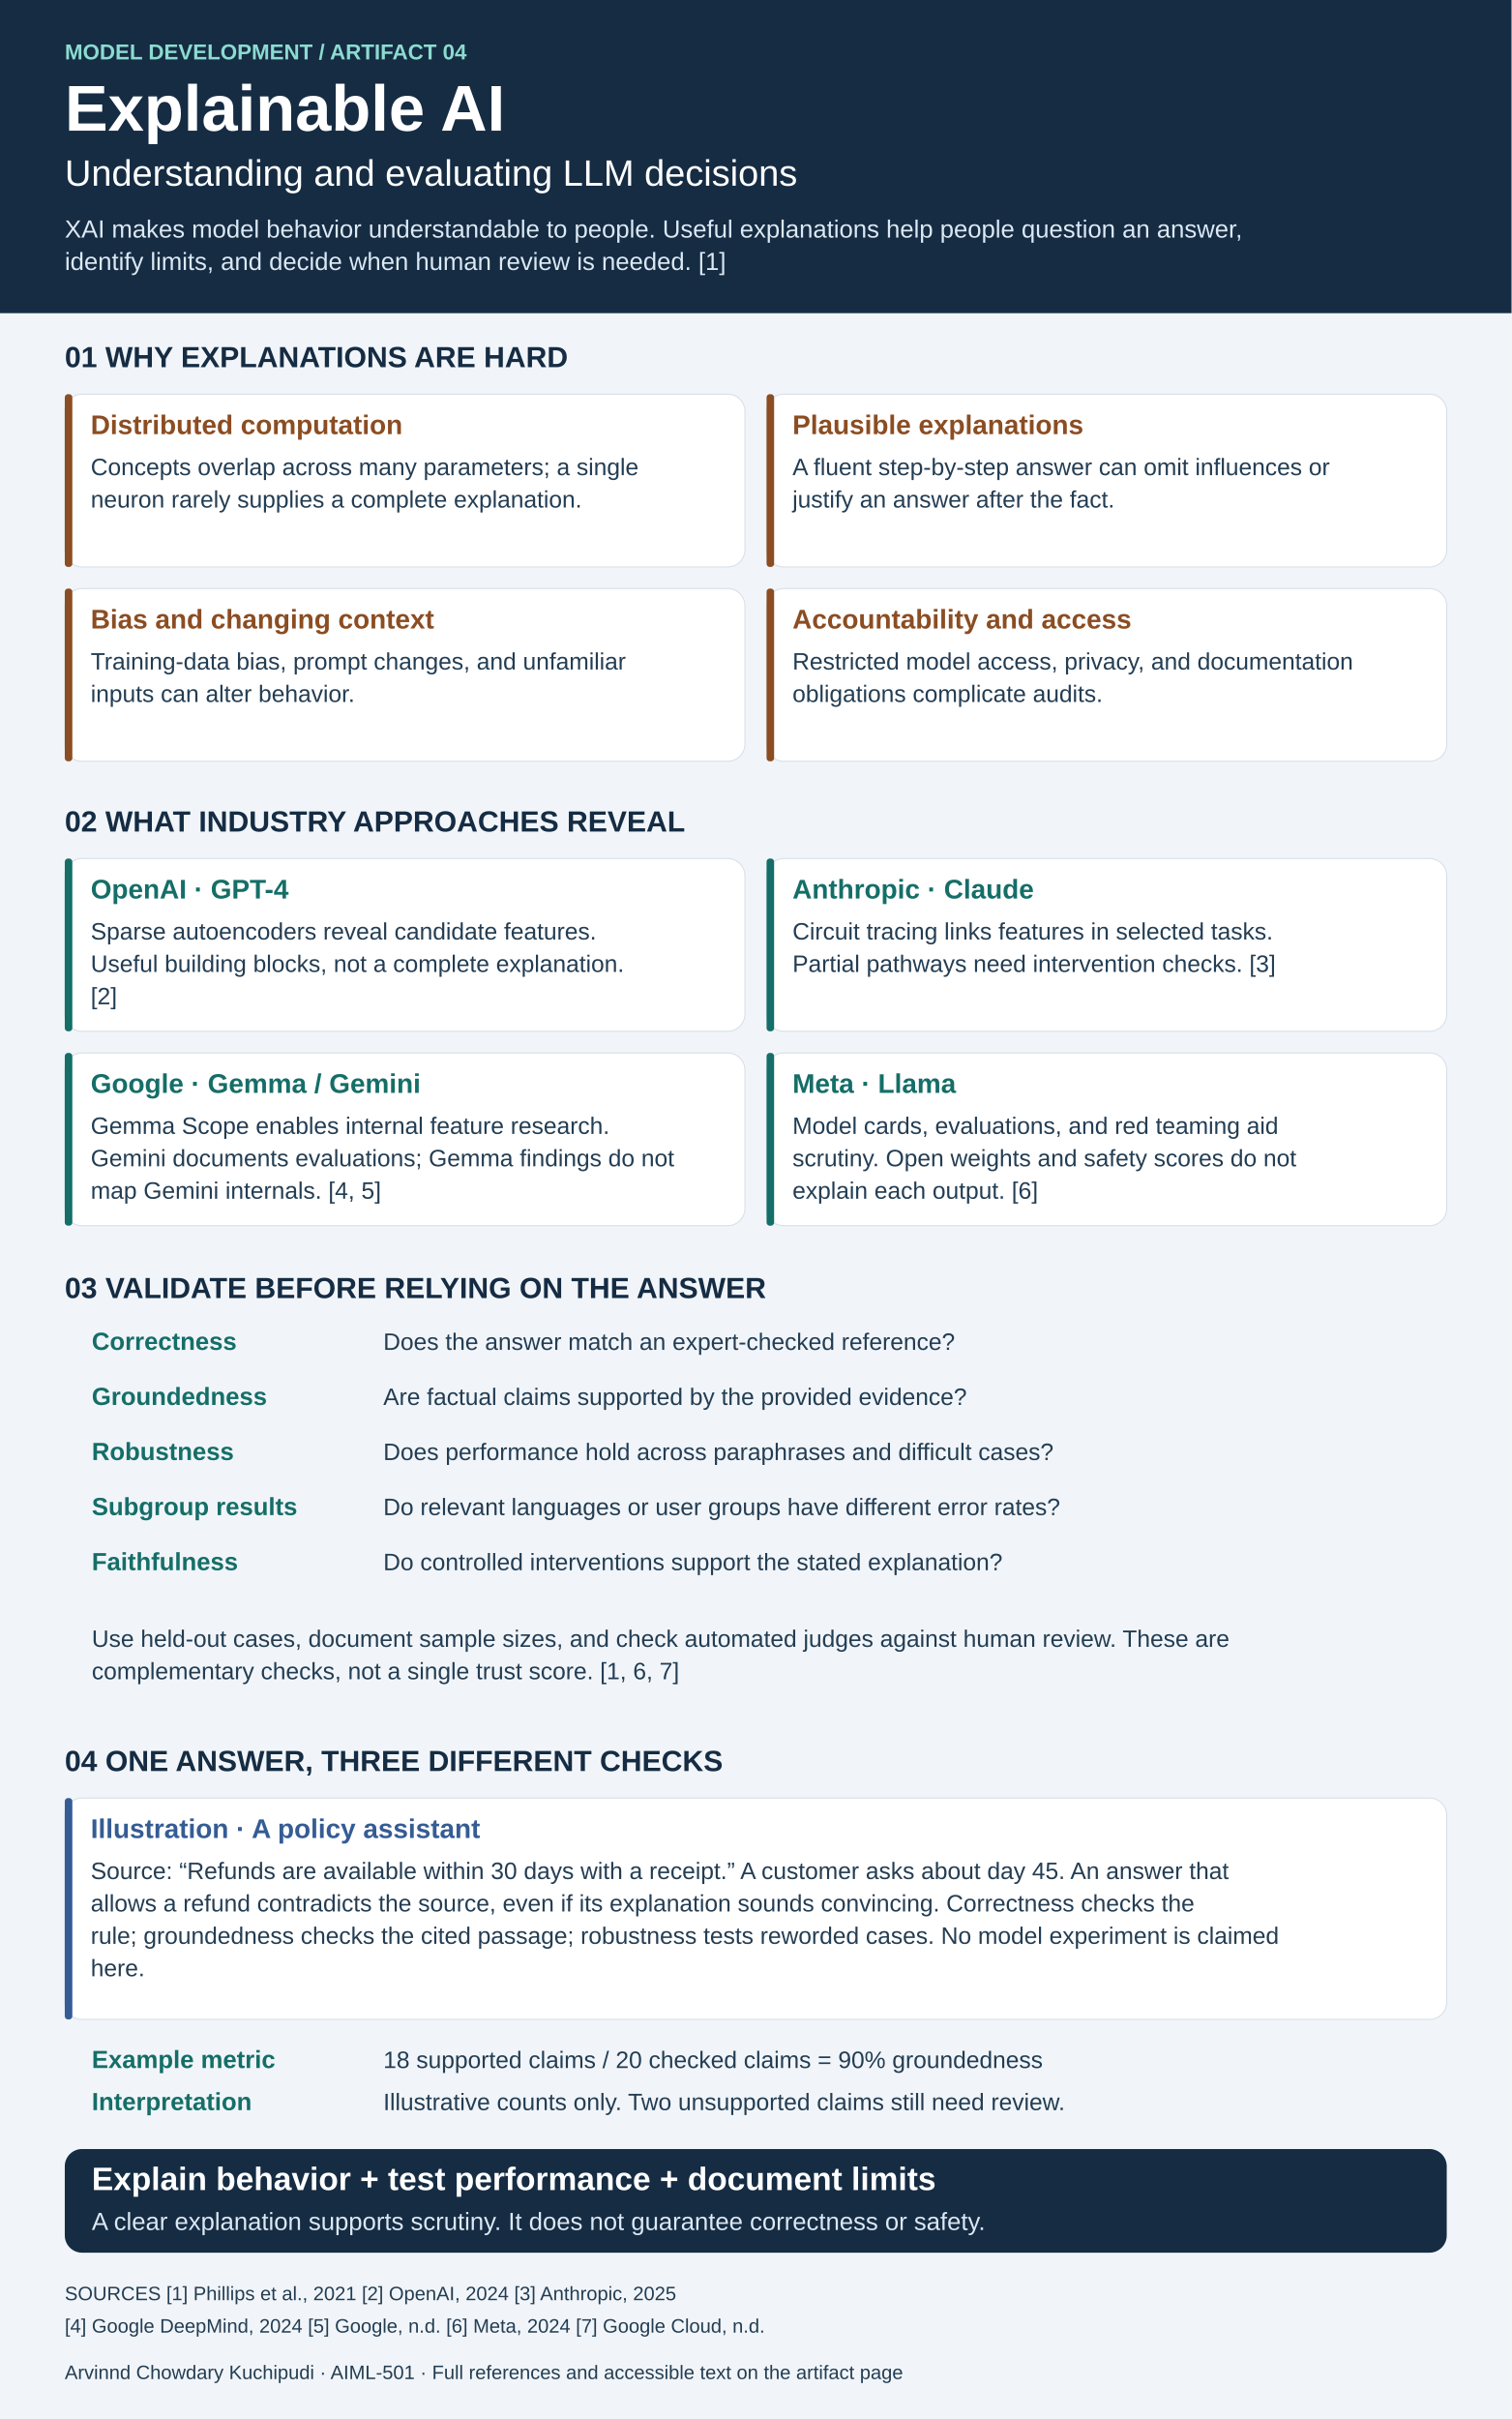
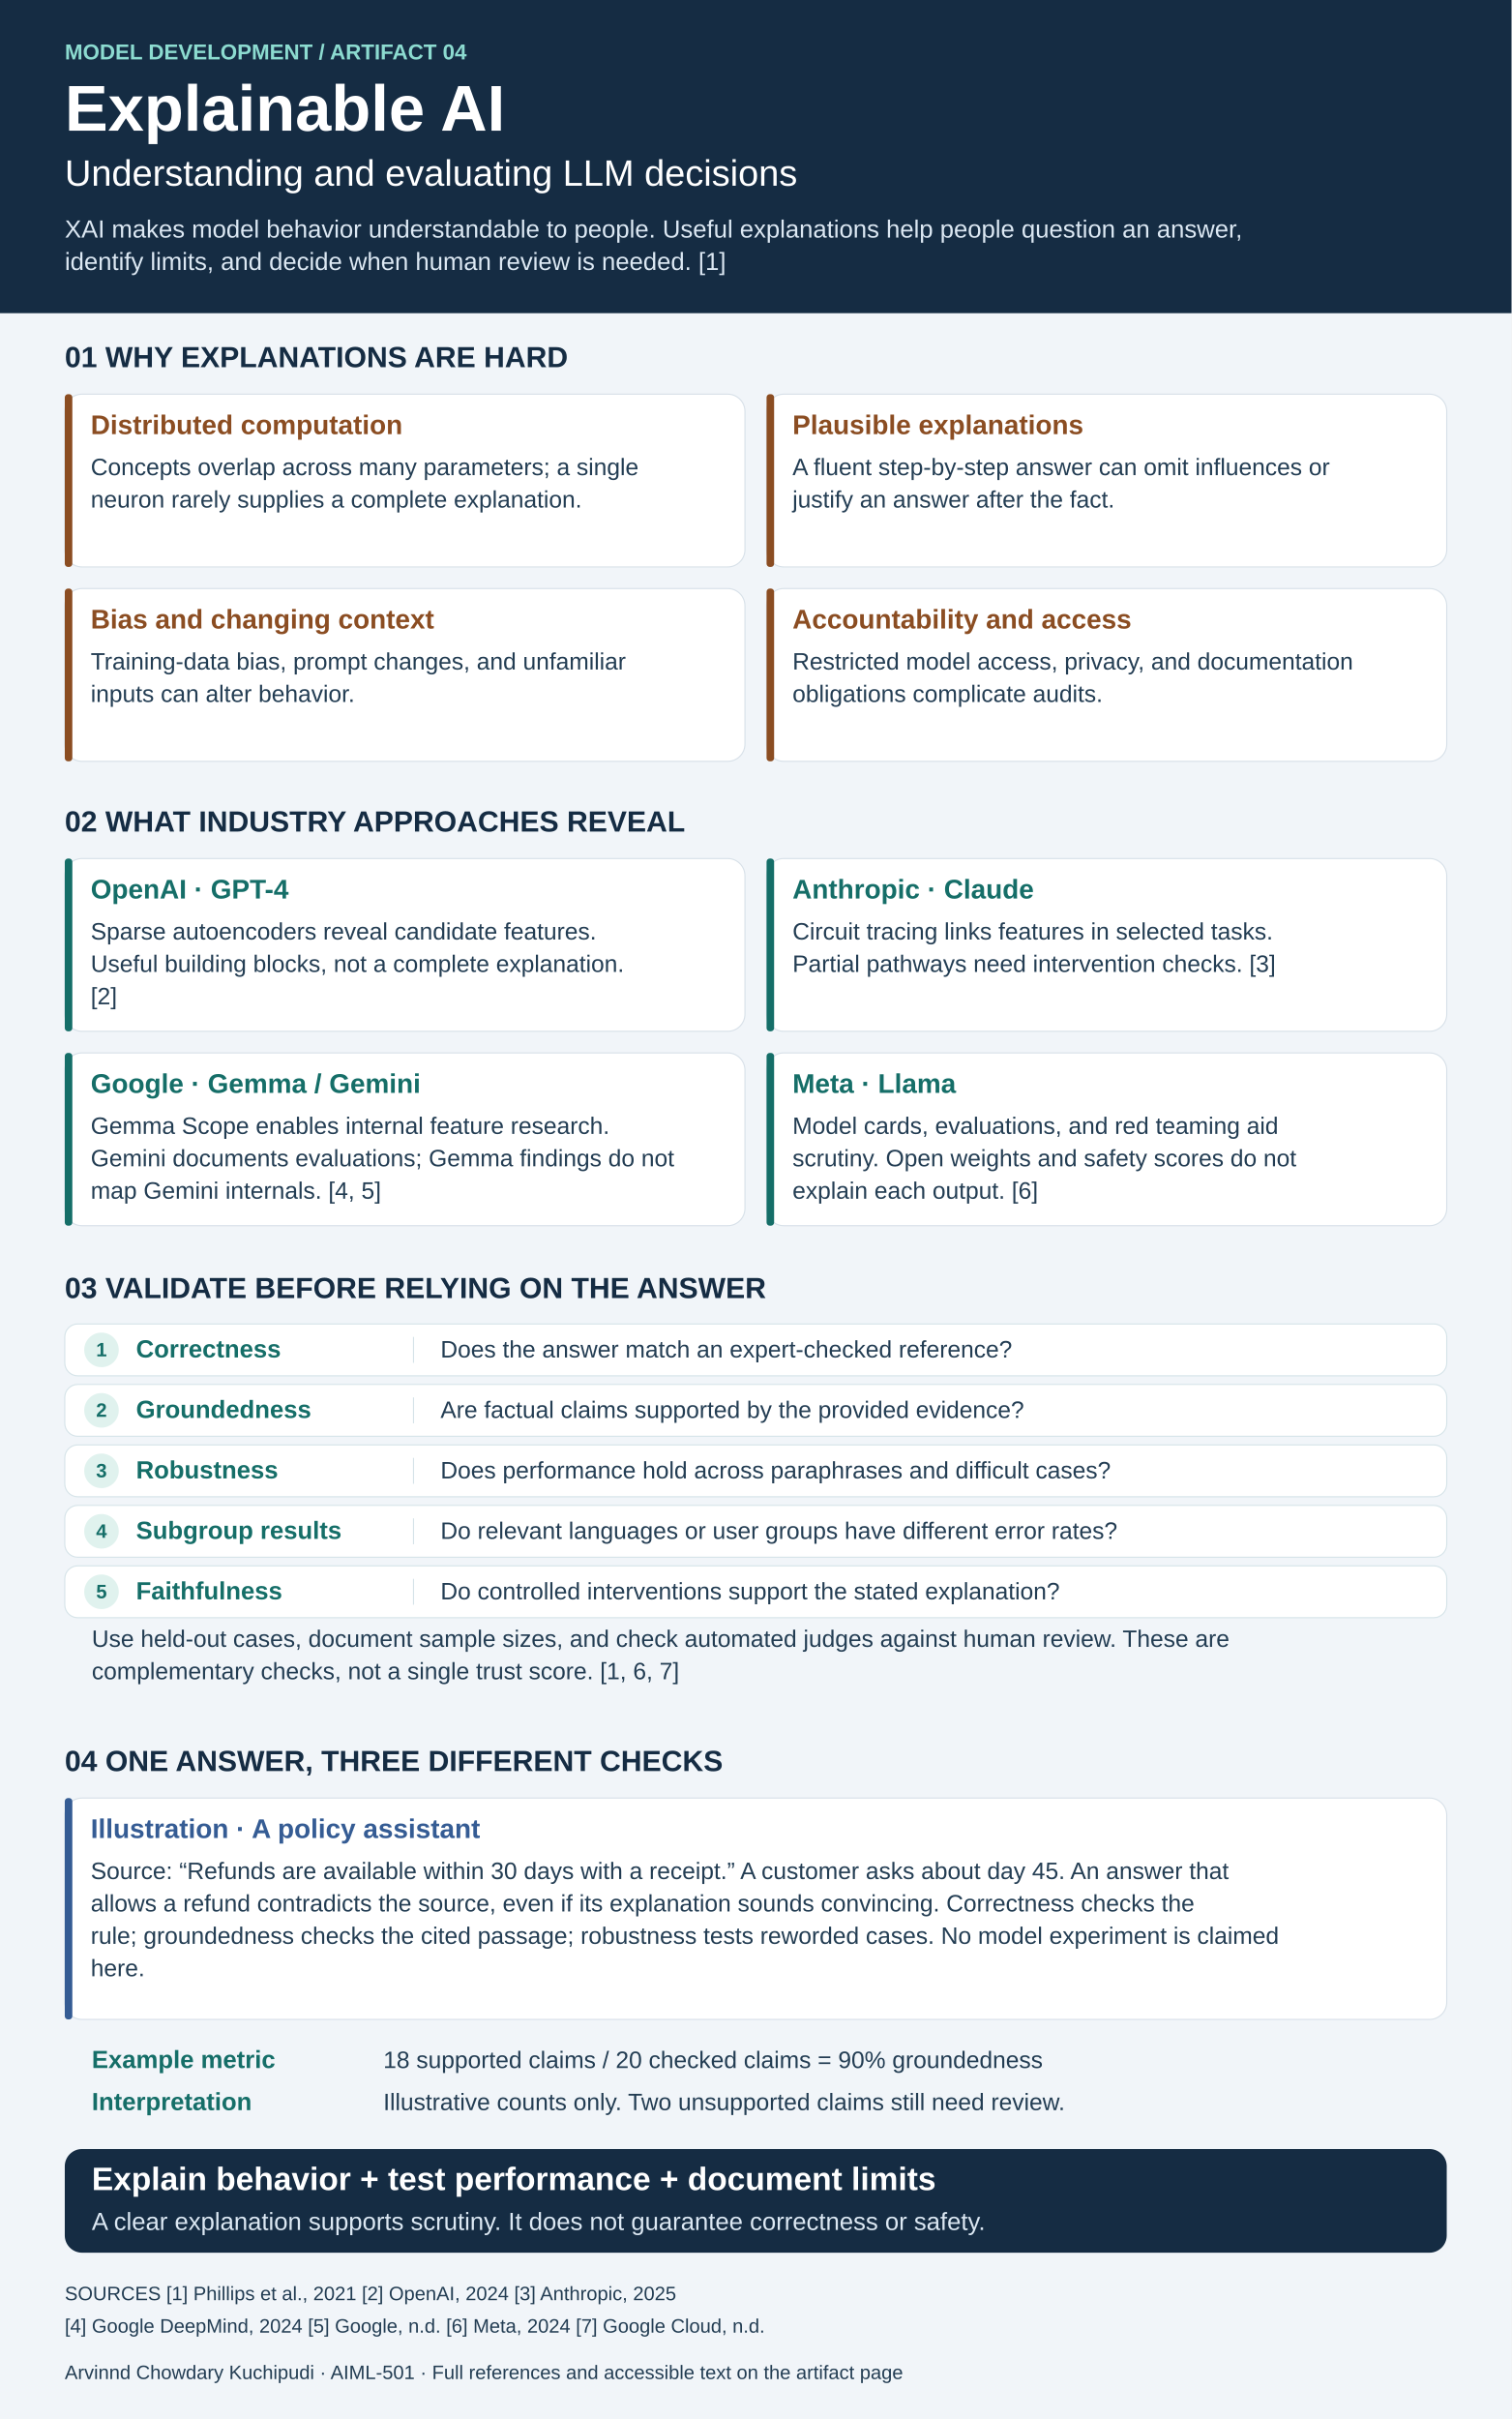
<svg xmlns="http://www.w3.org/2000/svg" width="1400" height="2240" viewBox="0 0 1400 2240" role="img" aria-labelledby="title desc">
  <rect width="1400" height="2240" fill="#f1f5f9" />
  <rect width="1400" height="290" fill="#152c43" />
  <text x="60" y="55" font-family="Arial,sans-serif" font-size="20" fill="#8cdbd0" font-weight="700">MODEL DEVELOPMENT  /  ARTIFACT 04</text>
  <text x="60" y="121" font-family="Arial,sans-serif" font-size="60" fill="#ffffff" font-weight="700">Explainable AI</text>
  <text x="60" y="172" font-family="Arial,sans-serif" font-size="34" fill="#ffffff" font-weight="400">Understanding and evaluating LLM decisions</text>
  <text x="60" y="220" font-family="Arial,sans-serif" font-size="23" fill="#dce8f3" font-weight="400">XAI makes model behavior understandable to people. Useful explanations help people question an answer,</text>
  <text x="60" y="250" font-family="Arial,sans-serif" font-size="23" fill="#dce8f3" font-weight="400">identify limits, and decide when human review is needed. [1]</text>
  <text x="60" y="340" font-family="Arial,sans-serif" font-size="27" fill="#152c43" font-weight="700">01  WHY EXPLANATIONS ARE HARD</text>
  <rect x="60" y="365" width="630" height="160" rx="16" fill="white" stroke="#d7e0e8" />
  <rect x="60" y="365" width="7" height="160" rx="3" fill="#8b4d22" />
  <text x="84" y="402" font-family="Arial,sans-serif" font-size="25" fill="#8b4d22" font-weight="700">Distributed computation</text>
  <text x="84" y="440" font-family="Arial,sans-serif" font-size="22" fill="#233d53" font-weight="400">Concepts overlap across many parameters; a single</text>
  <text x="84" y="470" font-family="Arial,sans-serif" font-size="22" fill="#233d53" font-weight="400">neuron rarely supplies a complete explanation.</text>
  <rect x="710" y="365" width="630" height="160" rx="16" fill="white" stroke="#d7e0e8" />
  <rect x="710" y="365" width="7" height="160" rx="3" fill="#8b4d22" />
  <text x="734" y="402" font-family="Arial,sans-serif" font-size="25" fill="#8b4d22" font-weight="700">Plausible explanations</text>
  <text x="734" y="440" font-family="Arial,sans-serif" font-size="22" fill="#233d53" font-weight="400">A fluent step-by-step answer can omit influences or</text>
  <text x="734" y="470" font-family="Arial,sans-serif" font-size="22" fill="#233d53" font-weight="400">justify an answer after the fact.</text>
  <rect x="60" y="545" width="630" height="160" rx="16" fill="white" stroke="#d7e0e8" />
  <rect x="60" y="545" width="7" height="160" rx="3" fill="#8b4d22" />
  <text x="84" y="582" font-family="Arial,sans-serif" font-size="25" fill="#8b4d22" font-weight="700">Bias and changing context</text>
  <text x="84" y="620" font-family="Arial,sans-serif" font-size="22" fill="#233d53" font-weight="400">Training-data bias, prompt changes, and unfamiliar</text>
  <text x="84" y="650" font-family="Arial,sans-serif" font-size="22" fill="#233d53" font-weight="400">inputs can alter behavior.</text>
  <rect x="710" y="545" width="630" height="160" rx="16" fill="white" stroke="#d7e0e8" />
  <rect x="710" y="545" width="7" height="160" rx="3" fill="#8b4d22" />
  <text x="734" y="582" font-family="Arial,sans-serif" font-size="25" fill="#8b4d22" font-weight="700">Accountability and access</text>
  <text x="734" y="620" font-family="Arial,sans-serif" font-size="22" fill="#233d53" font-weight="400">Restricted model access, privacy, and documentation</text>
  <text x="734" y="650" font-family="Arial,sans-serif" font-size="22" fill="#233d53" font-weight="400">obligations complicate audits.</text>
  <text x="60" y="770" font-family="Arial,sans-serif" font-size="27" fill="#152c43" font-weight="700">02  WHAT INDUSTRY APPROACHES REVEAL</text>
  <rect x="60" y="795" width="630" height="160" rx="16" fill="white" stroke="#d7e0e8" />
  <rect x="60" y="795" width="7" height="160" rx="3" fill="#156e68" />
  <text x="84" y="832" font-family="Arial,sans-serif" font-size="25" fill="#156e68" font-weight="700">OpenAI · GPT-4</text>
  <text x="84" y="870" font-family="Arial,sans-serif" font-size="22" fill="#233d53" font-weight="400">Sparse autoencoders reveal candidate features.</text>
  <text x="84" y="900" font-family="Arial,sans-serif" font-size="22" fill="#233d53" font-weight="400">Useful building blocks, not a complete explanation.</text>
  <text x="84" y="930" font-family="Arial,sans-serif" font-size="22" fill="#233d53" font-weight="400">[2]</text>
  <rect x="710" y="795" width="630" height="160" rx="16" fill="white" stroke="#d7e0e8" />
  <rect x="710" y="795" width="7" height="160" rx="3" fill="#156e68" />
  <text x="734" y="832" font-family="Arial,sans-serif" font-size="25" fill="#156e68" font-weight="700">Anthropic · Claude</text>
  <text x="734" y="870" font-family="Arial,sans-serif" font-size="22" fill="#233d53" font-weight="400">Circuit tracing links features in selected tasks.</text>
  <text x="734" y="900" font-family="Arial,sans-serif" font-size="22" fill="#233d53" font-weight="400">Partial pathways need intervention checks. [3]</text>
  <rect x="60" y="975" width="630" height="160" rx="16" fill="white" stroke="#d7e0e8" />
  <rect x="60" y="975" width="7" height="160" rx="3" fill="#156e68" />
  <text x="84" y="1012" font-family="Arial,sans-serif" font-size="25" fill="#156e68" font-weight="700">Google · Gemma / Gemini</text>
  <text x="84" y="1050" font-family="Arial,sans-serif" font-size="22" fill="#233d53" font-weight="400">Gemma Scope enables internal feature research.</text>
  <text x="84" y="1080" font-family="Arial,sans-serif" font-size="22" fill="#233d53" font-weight="400">Gemini documents evaluations; Gemma findings do not</text>
  <text x="84" y="1110" font-family="Arial,sans-serif" font-size="22" fill="#233d53" font-weight="400">map Gemini internals. [4, 5]</text>
  <rect x="710" y="975" width="630" height="160" rx="16" fill="white" stroke="#d7e0e8" />
  <rect x="710" y="975" width="7" height="160" rx="3" fill="#156e68" />
  <text x="734" y="1012" font-family="Arial,sans-serif" font-size="25" fill="#156e68" font-weight="700">Meta · Llama</text>
  <text x="734" y="1050" font-family="Arial,sans-serif" font-size="22" fill="#233d53" font-weight="400">Model cards, evaluations, and red teaming aid</text>
  <text x="734" y="1080" font-family="Arial,sans-serif" font-size="22" fill="#233d53" font-weight="400">scrutiny. Open weights and safety scores do not</text>
  <text x="734" y="1110" font-family="Arial,sans-serif" font-size="22" fill="#233d53" font-weight="400">explain each output. [6]</text>
  <text x="60" y="1202" font-family="Arial,sans-serif" font-size="27" fill="#152c43" font-weight="700">03  VALIDATE BEFORE RELYING ON THE ANSWER</text>
-   <text x="85" y="1250" font-family="Arial,sans-serif" font-size="23" fill="#156e68" font-weight="700">Correctness</text>
-   <text x="355" y="1250" font-family="Arial,sans-serif" font-size="22" fill="#233d53" font-weight="400">Does the answer match an expert-checked reference?</text>
-   <text x="85" y="1301" font-family="Arial,sans-serif" font-size="23" fill="#156e68" font-weight="700">Groundedness</text>
-   <text x="355" y="1301" font-family="Arial,sans-serif" font-size="22" fill="#233d53" font-weight="400">Are factual claims supported by the provided evidence?</text>
-   <text x="85" y="1352" font-family="Arial,sans-serif" font-size="23" fill="#156e68" font-weight="700">Robustness</text>
-   <text x="355" y="1352" font-family="Arial,sans-serif" font-size="22" fill="#233d53" font-weight="400">Does performance hold across paraphrases and difficult cases?</text>
-   <text x="85" y="1403" font-family="Arial,sans-serif" font-size="23" fill="#156e68" font-weight="700">Subgroup results</text>
-   <text x="355" y="1403" font-family="Arial,sans-serif" font-size="22" fill="#233d53" font-weight="400">Do relevant languages or user groups have different error rates?</text>
-   <text x="85" y="1454" font-family="Arial,sans-serif" font-size="23" fill="#156e68" font-weight="700">Faithfulness</text>
-   <text x="355" y="1454" font-family="Arial,sans-serif" font-size="22" fill="#233d53" font-weight="400">Do controlled interventions support the stated explanation?</text>
+   <g>
+     <rect x="60" y="1226" width="1280" height="48" rx="12" fill="#ffffff" stroke="#d5e3e8" />
+     <circle cx="94" cy="1250" r="16" fill="#e0f2ee" />
+     <text x="94" y="1256" text-anchor="middle" font-family="Arial,sans-serif" font-size="18" fill="#156e68" font-weight="700">1</text>
+     <text x="126" y="1257" font-family="Arial,sans-serif" font-size="23" fill="#156e68" font-weight="700">Correctness</text>
+     <path d="M 383 1238 V 1262" stroke="#d5e3e8" />
+     <text x="408" y="1257" font-family="Arial,sans-serif" font-size="22" fill="#233d53">Does the answer match an expert-checked reference?</text>
+   </g>
+   <g>
+     <rect x="60" y="1282" width="1280" height="48" rx="12" fill="#ffffff" stroke="#d5e3e8" />
+     <circle cx="94" cy="1306" r="16" fill="#e0f2ee" />
+     <text x="94" y="1312" text-anchor="middle" font-family="Arial,sans-serif" font-size="18" fill="#156e68" font-weight="700">2</text>
+     <text x="126" y="1313" font-family="Arial,sans-serif" font-size="23" fill="#156e68" font-weight="700">Groundedness</text>
+     <path d="M 383 1294 V 1318" stroke="#d5e3e8" />
+     <text x="408" y="1313" font-family="Arial,sans-serif" font-size="22" fill="#233d53">Are factual claims supported by the provided evidence?</text>
+   </g>
+   <g>
+     <rect x="60" y="1338" width="1280" height="48" rx="12" fill="#ffffff" stroke="#d5e3e8" />
+     <circle cx="94" cy="1362" r="16" fill="#e0f2ee" />
+     <text x="94" y="1368" text-anchor="middle" font-family="Arial,sans-serif" font-size="18" fill="#156e68" font-weight="700">3</text>
+     <text x="126" y="1369" font-family="Arial,sans-serif" font-size="23" fill="#156e68" font-weight="700">Robustness</text>
+     <path d="M 383 1350 V 1374" stroke="#d5e3e8" />
+     <text x="408" y="1369" font-family="Arial,sans-serif" font-size="22" fill="#233d53">Does performance hold across paraphrases and difficult cases?</text>
+   </g>
+   <g>
+     <rect x="60" y="1394" width="1280" height="48" rx="12" fill="#ffffff" stroke="#d5e3e8" />
+     <circle cx="94" cy="1418" r="16" fill="#e0f2ee" />
+     <text x="94" y="1424" text-anchor="middle" font-family="Arial,sans-serif" font-size="18" fill="#156e68" font-weight="700">4</text>
+     <text x="126" y="1425" font-family="Arial,sans-serif" font-size="23" fill="#156e68" font-weight="700">Subgroup results</text>
+     <path d="M 383 1406 V 1430" stroke="#d5e3e8" />
+     <text x="408" y="1425" font-family="Arial,sans-serif" font-size="22" fill="#233d53">Do relevant languages or user groups have different error rates?</text>
+   </g>
+   <g>
+     <rect x="60" y="1450" width="1280" height="48" rx="12" fill="#ffffff" stroke="#d5e3e8" />
+     <circle cx="94" cy="1474" r="16" fill="#e0f2ee" />
+     <text x="94" y="1480" text-anchor="middle" font-family="Arial,sans-serif" font-size="18" fill="#156e68" font-weight="700">5</text>
+     <text x="126" y="1481" font-family="Arial,sans-serif" font-size="23" fill="#156e68" font-weight="700">Faithfulness</text>
+     <path d="M 383 1462 V 1486" stroke="#d5e3e8" />
+     <text x="408" y="1481" font-family="Arial,sans-serif" font-size="22" fill="#233d53">Do controlled interventions support the stated explanation?</text>
+   </g>
  <text x="85" y="1525" font-family="Arial,sans-serif" font-size="22" fill="#233d53" font-weight="400">Use held-out cases, document sample sizes, and check automated judges against human review. These are</text>
  <text x="85" y="1555" font-family="Arial,sans-serif" font-size="22" fill="#233d53" font-weight="400">complementary checks, not a single trust score. [1, 6, 7]</text>
  <text x="60" y="1640" font-family="Arial,sans-serif" font-size="27" fill="#152c43" font-weight="700">04  ONE ANSWER, THREE DIFFERENT CHECKS</text>
  <rect x="60" y="1665" width="1280" height="205" rx="16" fill="white" stroke="#d7e0e8" />
  <rect x="60" y="1665" width="7" height="205" rx="3" fill="#355c94" />
  <text x="84" y="1702" font-family="Arial,sans-serif" font-size="25" fill="#355c94" font-weight="700">Illustration · A policy assistant</text>
  <text x="84" y="1740" font-family="Arial,sans-serif" font-size="22" fill="#233d53" font-weight="400">Source: “Refunds are available within 30 days with a receipt.” A customer asks about day 45. An answer that</text>
  <text x="84" y="1770" font-family="Arial,sans-serif" font-size="22" fill="#233d53" font-weight="400">allows a refund contradicts the source, even if its explanation sounds convincing. Correctness checks the</text>
  <text x="84" y="1800" font-family="Arial,sans-serif" font-size="22" fill="#233d53" font-weight="400">rule; groundedness checks the cited passage; robustness tests reworded cases. No model experiment is claimed</text>
  <text x="84" y="1830" font-family="Arial,sans-serif" font-size="22" fill="#233d53" font-weight="400">here.</text>
  <text x="85" y="1915" font-family="Arial,sans-serif" font-size="23" fill="#156e68" font-weight="700">Example metric</text>
  <text x="355" y="1915" font-family="Arial,sans-serif" font-size="22" fill="#233d53" font-weight="400">18 supported claims / 20 checked claims = 90% groundedness</text>
  <text x="85" y="1954" font-family="Arial,sans-serif" font-size="23" fill="#156e68" font-weight="700">Interpretation</text>
  <text x="355" y="1954" font-family="Arial,sans-serif" font-size="22" fill="#233d53" font-weight="400">Illustrative counts only. Two unsupported claims still need review.</text>
  <rect x="60" y="1990" width="1280" height="96" rx="16" fill="#152c43" />
  <text x="85" y="2028" font-family="Arial,sans-serif" font-size="30" fill="#ffffff" font-weight="700">Explain behavior + test performance + document limits</text>
  <text x="85" y="2065" font-family="Arial,sans-serif" font-size="23" fill="#dce8f3" font-weight="400">A clear explanation supports scrutiny. It does not guarantee correctness or safety.</text>
  <text x="60" y="2130" font-family="Arial,sans-serif" font-size="18" fill="#233d53" font-weight="400">SOURCES  [1] Phillips et al., 2021  [2] OpenAI, 2024  [3] Anthropic, 2025</text>
  <text x="60" y="2160" font-family="Arial,sans-serif" font-size="18" fill="#233d53" font-weight="400">[4] Google DeepMind, 2024  [5] Google, n.d.  [6] Meta, 2024  [7] Google Cloud, n.d.</text>
  <text x="60" y="2203" font-family="Arial,sans-serif" font-size="18" fill="#233d53" font-weight="400">Arvinnd Chowdary Kuchipudi  ·  AIML-501  ·  Full references and accessible text on the artifact page</text>
</svg>
